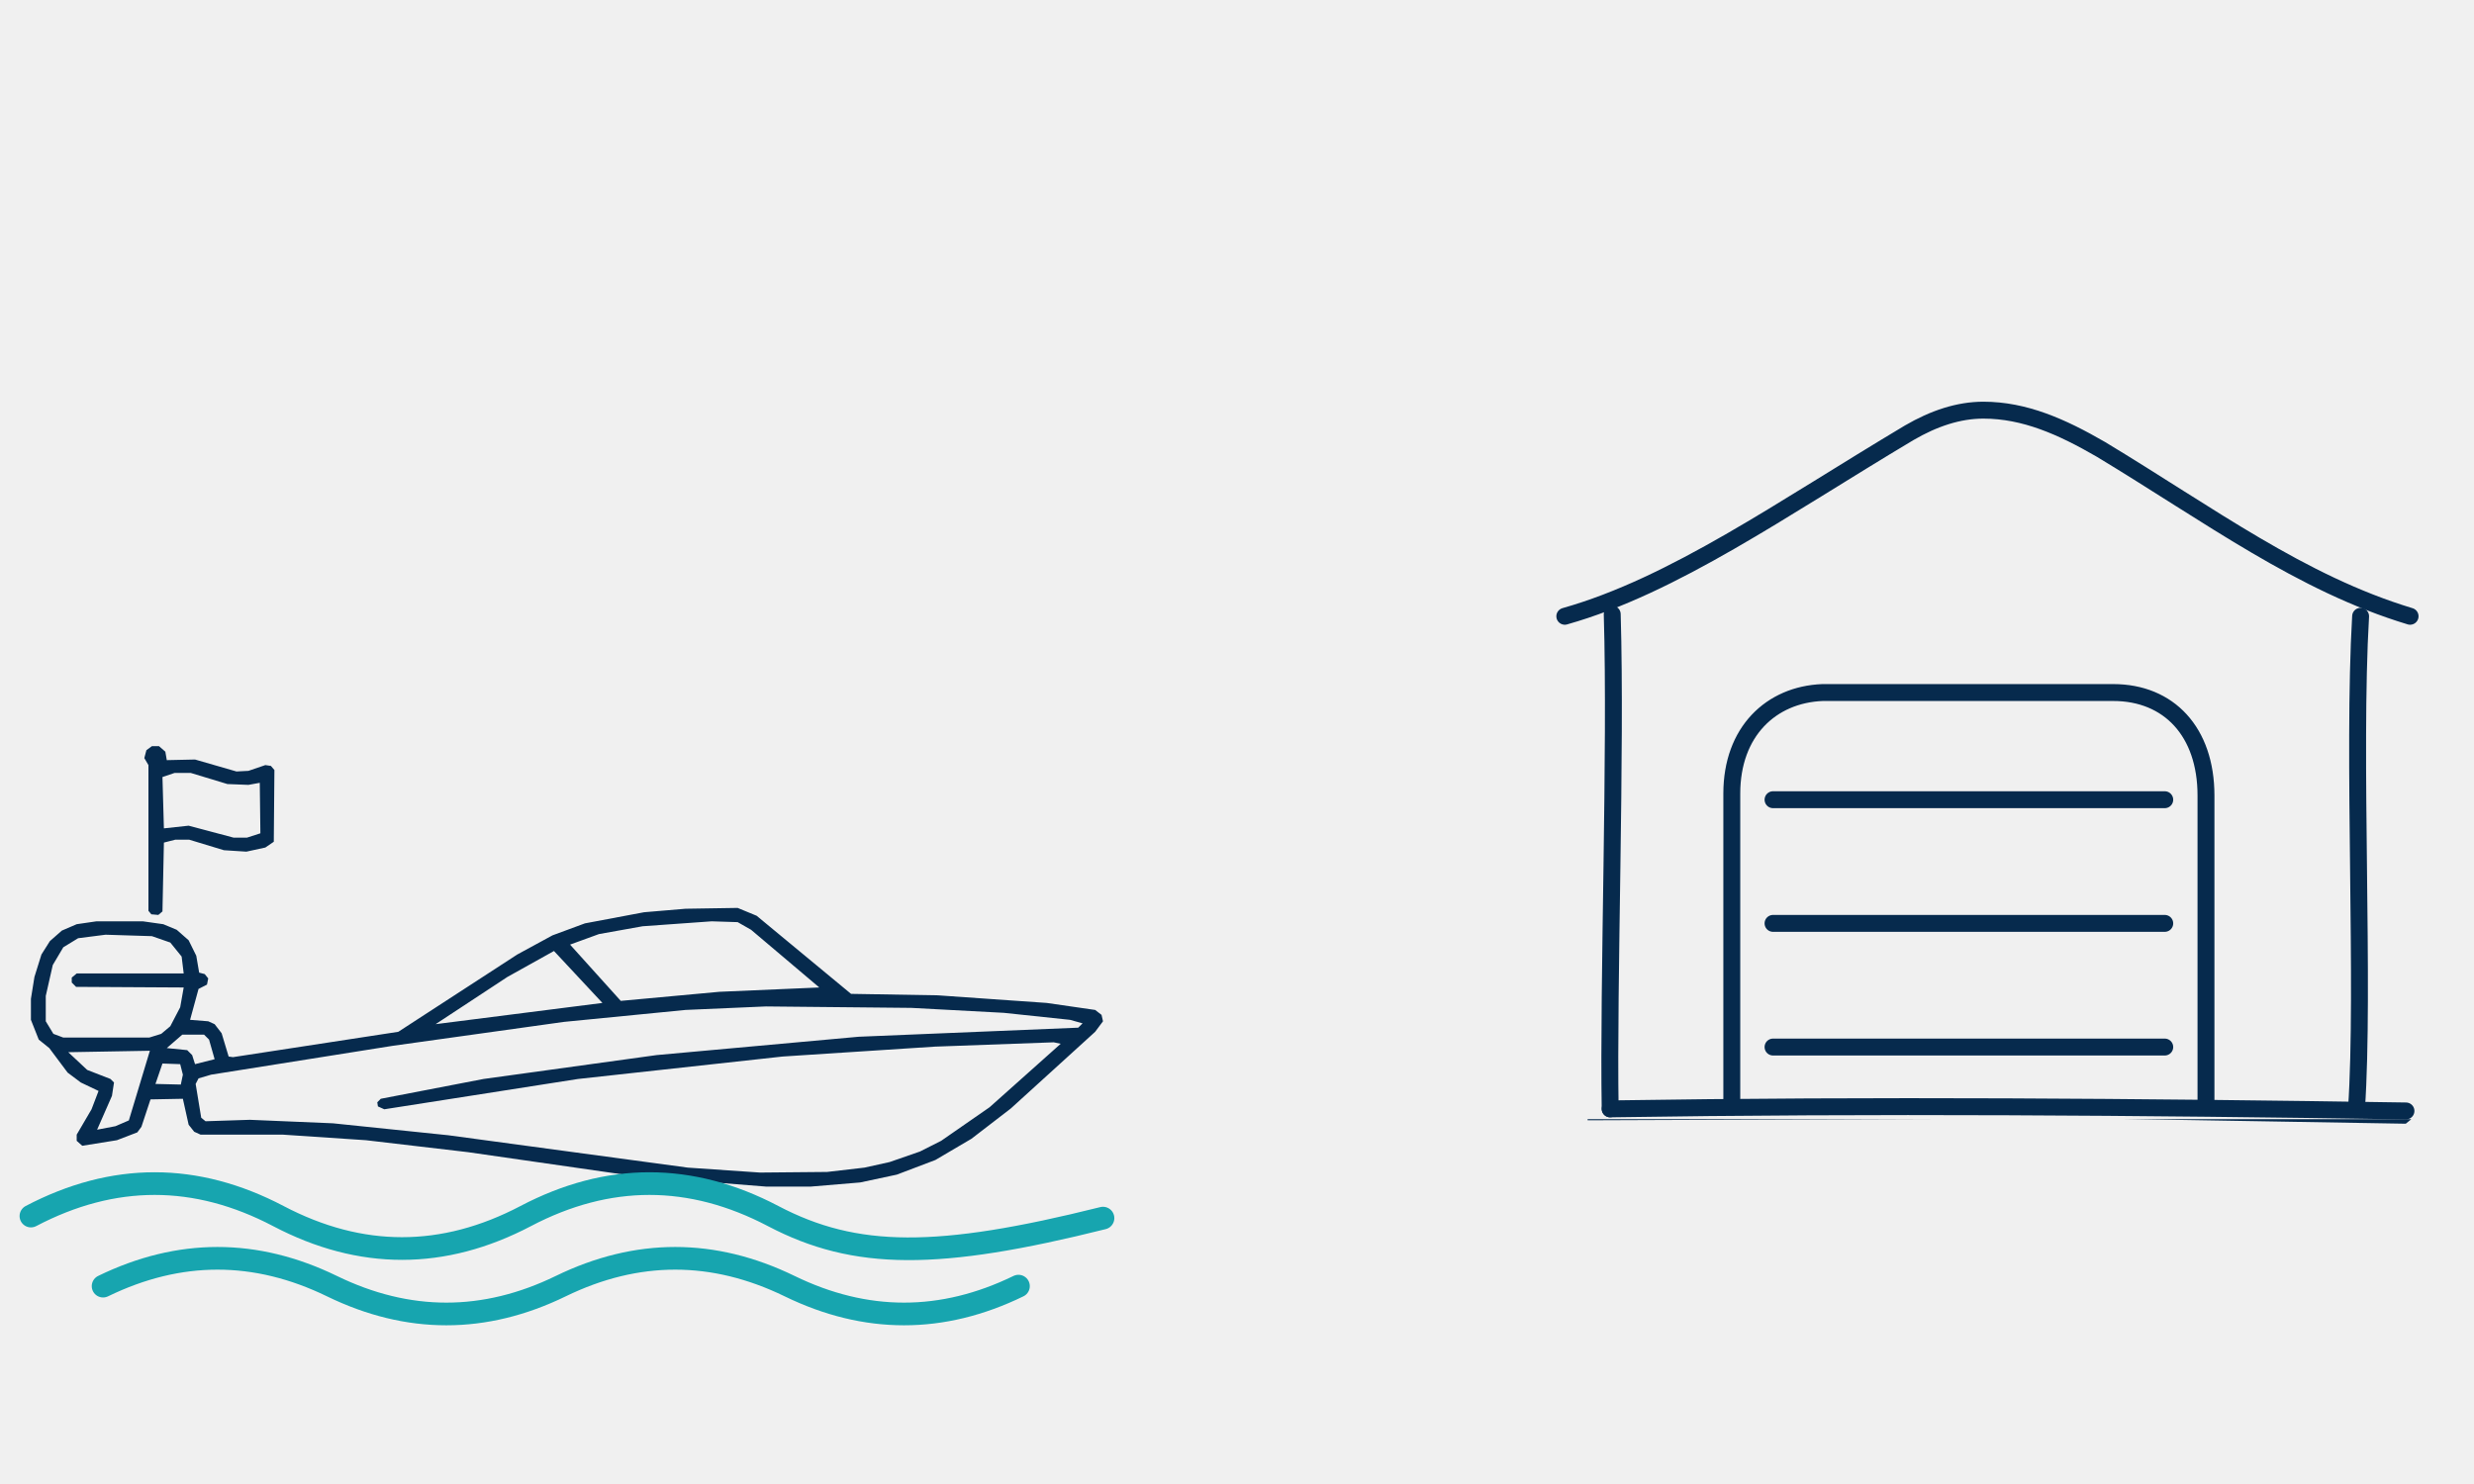
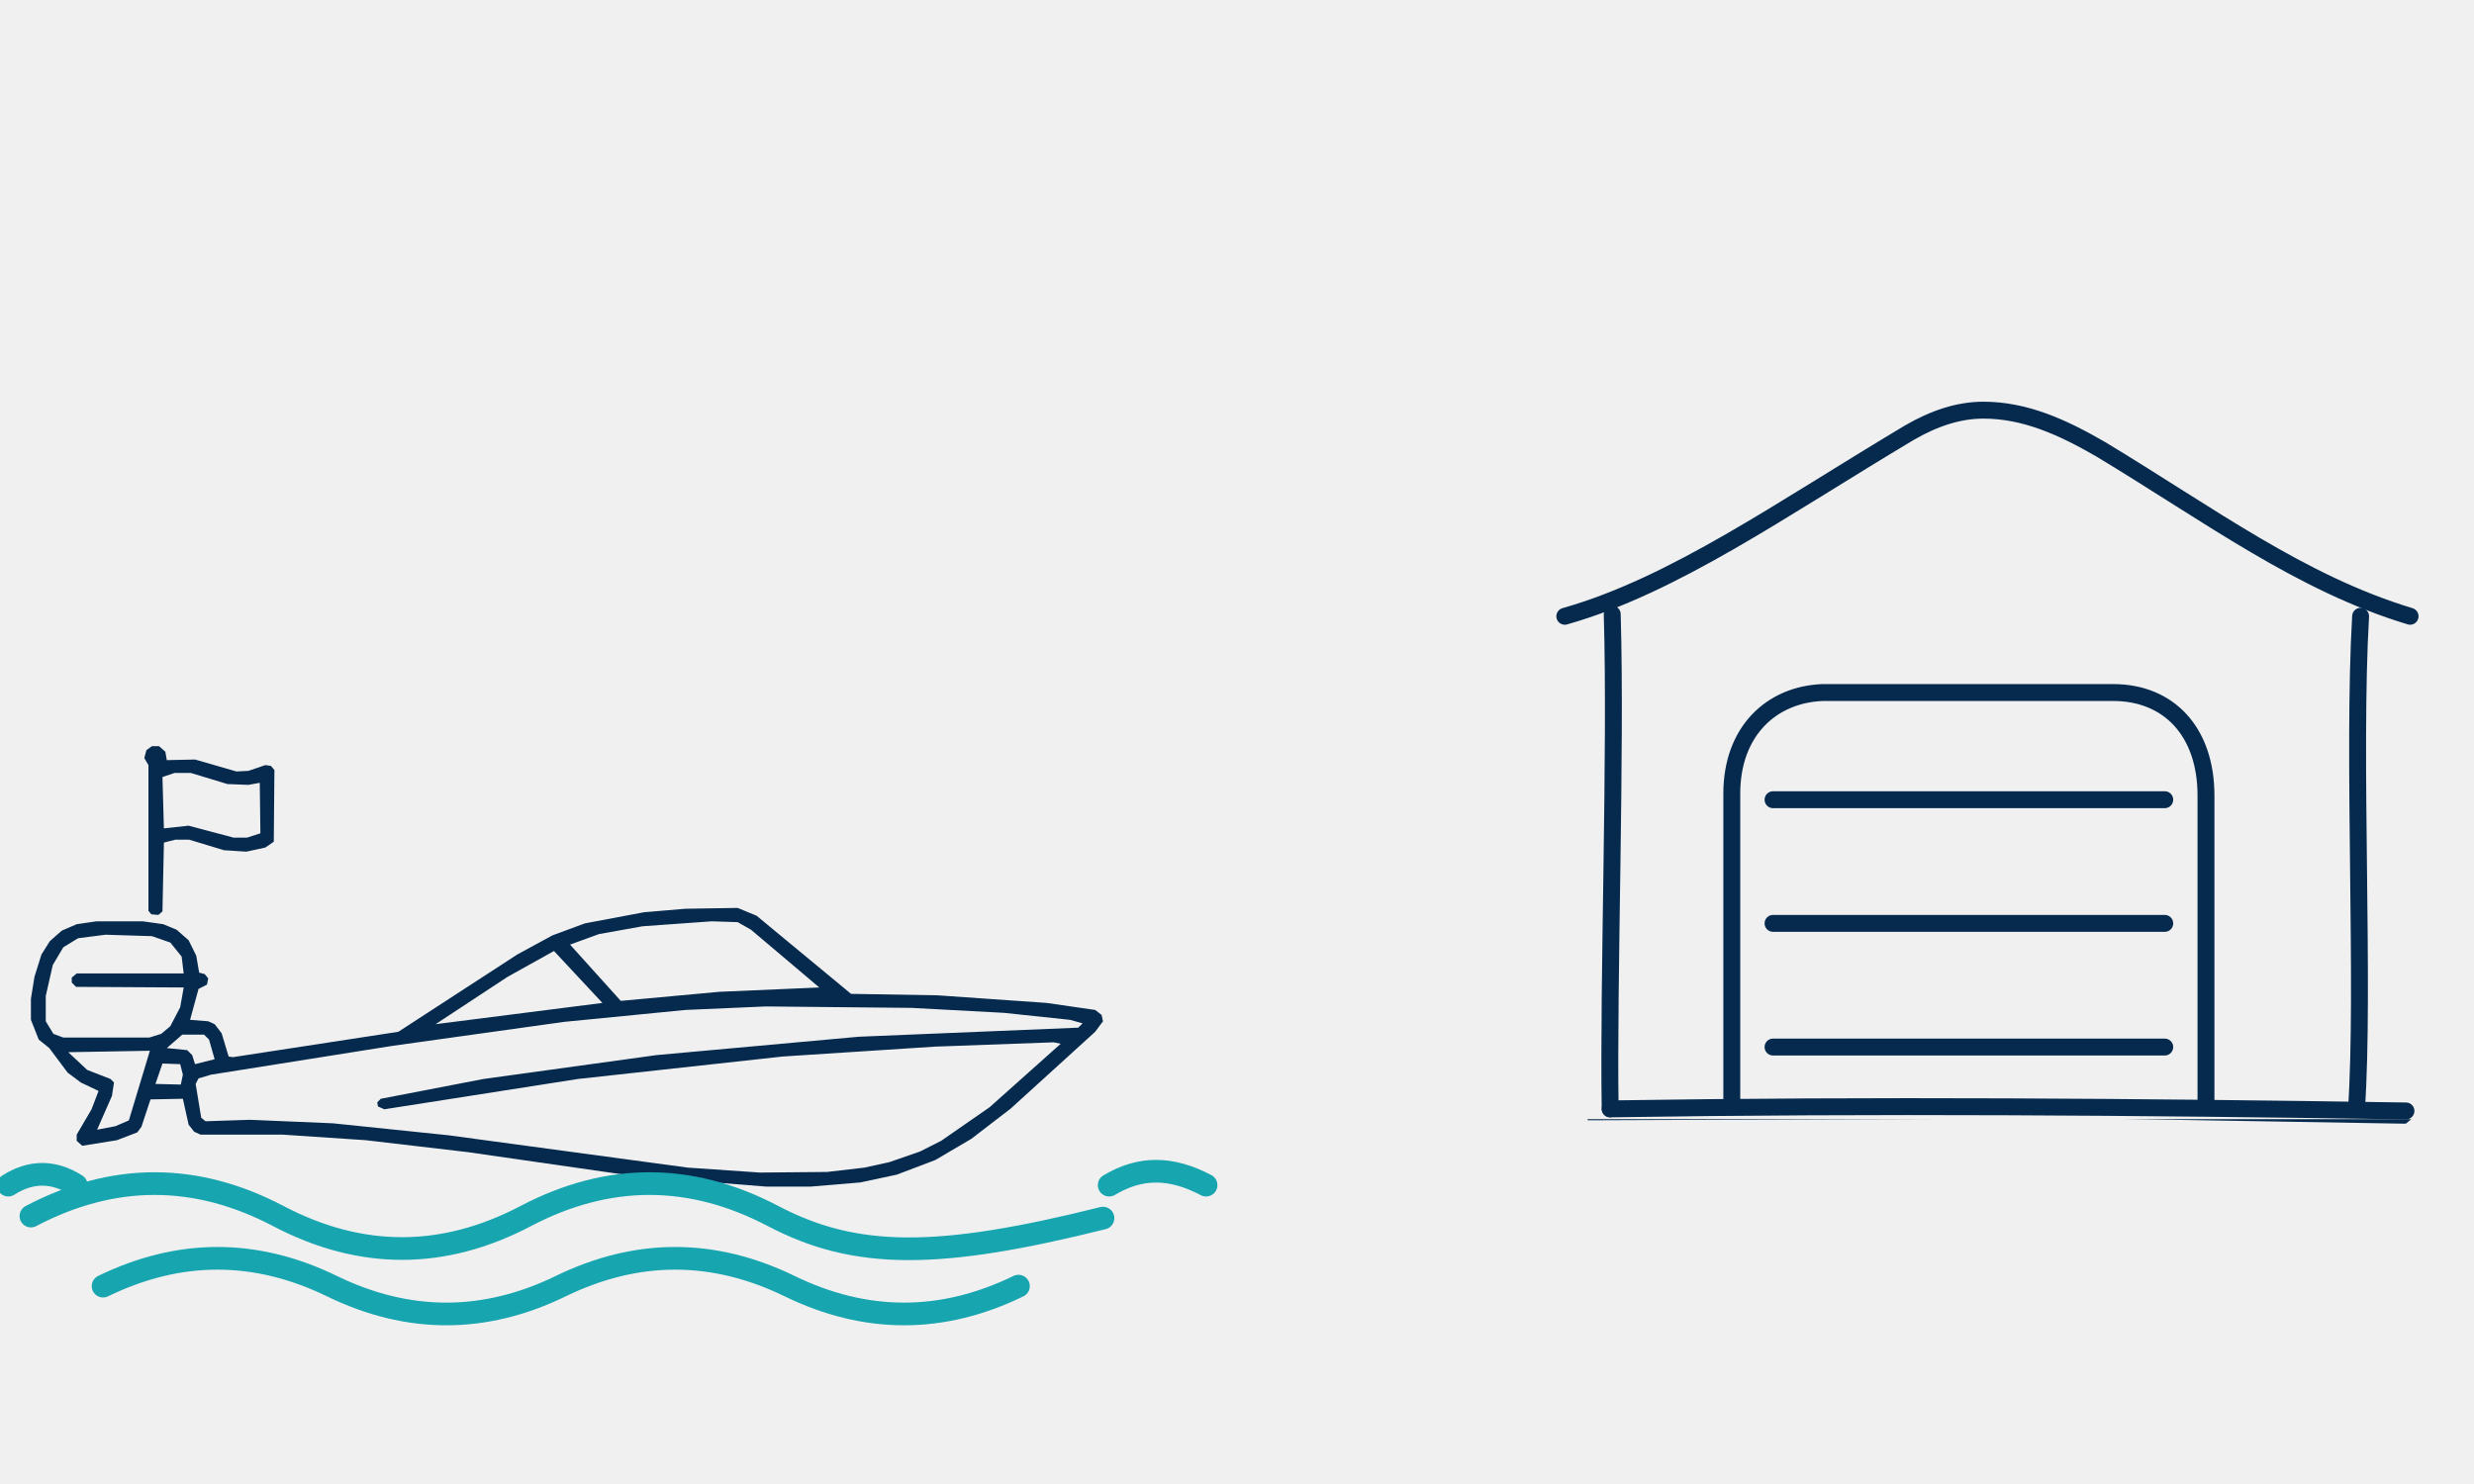
<svg xmlns="http://www.w3.org/2000/svg" viewBox="0 0 120 72" role="img" aria-hidden="true">
  <defs>
    <clipPath id="steg-abstand">
      <rect x="0" y="0" width="120" height="49" />
      <rect x="77" y="49" width="43" height="23" />
    </clipPath>
    <mask id="werft-neu" maskUnits="userSpaceOnUse" x="0" y="0" width="120" height="72">
      <rect width="120" height="72" fill="#fff" />
      <rect x="74.8" y="26" width="43.2" height="28.3" fill="#000" />
    </mask>
  </defs>
  <g fill="none" stroke="#062a4d" stroke-width=".82" stroke-linecap="round" stroke-linejoin="round">
    <path fill="#062a4d" stroke="none" fill-rule="evenodd" d="M53.50 49.55L53.43 49.24L53.12 49.00L50.77 48.66L45.48 48.29L41.28 48.22L36.70 44.43L35.78 44.05L33.25 44.09L31.24 44.26L28.37 44.80L26.80 45.38L25.09 46.31L19.32 50.06L11.30 51.29L11.09 51.26L10.75 50.13L10.41 49.69L10.10 49.55L9.22 49.48L9.63 47.98L10.04 47.77L10.10 47.47L9.93 47.26L9.66 47.19L9.52 46.37L9.15 45.62L8.57 45.11L7.92 44.84L6.93 44.70L4.68 44.70L3.72 44.84L3.00 45.15L2.42 45.66L2.01 46.31L1.67 47.40L1.50 48.46L1.50 49.48L1.88 50.44L2.39 50.85L3.28 52.04L3.92 52.52L4.78 52.93L4.44 53.82L3.72 55.05L3.72 55.35L3.99 55.59L5.67 55.32L6.66 54.94L6.86 54.67L7.30 53.34L8.87 53.31L9.15 54.57L9.42 54.91L9.73 55.05L13.72 55.05L17.75 55.32L22.70 55.90L30.76 57.06L37.15 57.57L39.33 57.57L41.72 57.37L43.50 56.99L45.37 56.28L47.12 55.25L49.03 53.78L53.12 50.06ZM7.88 51.60L8.74 51.63L8.87 52.14L8.77 52.62L7.54 52.59ZM7.27 50.98L6.25 54.36L5.60 54.64L4.71 54.81L5.43 53.17L5.53 52.52L5.36 52.35L4.23 51.91L3.31 51.05ZM8.09 50.85L8.84 50.20L9.90 50.20L10.14 50.44L10.41 51.39L9.46 51.63L9.32 51.19L9.08 50.95ZM52.51 49.65L52.30 49.86L41.65 50.30L31.85 51.19L23.45 52.35L18.47 53.31L18.30 53.48L18.33 53.68L18.64 53.82L28.03 52.35L37.96 51.26L45.34 50.78L51.11 50.57L51.45 50.64L48.00 53.72L45.65 55.35L44.62 55.87L43.15 56.38L41.93 56.65L40.12 56.86L36.87 56.89L33.36 56.65L21.75 55.08L16.15 54.50L12.12 54.33L9.97 54.40L9.76 54.23L9.49 52.59L9.63 52.32L10.24 52.14L19.05 50.74L27.35 49.58L33.25 49.00L37.15 48.83L44.21 48.90L48.69 49.14L51.90 49.48ZM29.22 48.66L21.13 49.69L24.61 47.40L26.87 46.14ZM3.07 45.96L3.79 45.52L5.12 45.35L7.37 45.42L8.26 45.73L8.81 46.41L8.91 47.23L3.72 47.23L3.48 47.43L3.48 47.67L3.69 47.88L8.91 47.91L8.74 48.87L8.26 49.79L7.82 50.16L7.24 50.34L3.07 50.34L2.59 50.16L2.22 49.55L2.22 48.32L2.56 46.82ZM39.74 47.91L34.89 48.12L30.11 48.56L27.65 45.83L29.05 45.32L31.17 44.94L34.52 44.70L35.78 44.74L36.43 45.11ZM13.14 37.16L12.87 37.12L12.05 37.40L11.47 37.43L9.46 36.85L8.09 36.88L8.02 36.47L7.71 36.20L7.37 36.20L7.10 36.40L7.00 36.78L7.20 37.12L7.20 44.19L7.34 44.36L7.68 44.39L7.88 44.22L7.95 40.88L8.50 40.74L9.18 40.74L10.86 41.25L11.95 41.32L12.87 41.12L13.28 40.84L13.31 37.36ZM7.88 37.70L8.47 37.50L9.25 37.50L11.03 38.04L12.05 38.08L12.60 37.98L12.63 40.43L11.98 40.64L11.33 40.64L9.15 40.06L7.95 40.19Z" />
    <g clip-path="url(#steg-abstand)" mask="url(#werft-neu)">
      <path fill="#062a4d" stroke="none" fill-rule="evenodd" d="M117 36.89L116.74 36.69L111.28 35.4L107.46 34.06L104.94 32.82L100.14 30.04L98.49 29.31L96.43 28.85L94.68 28.85L93.55 29.06L91.12 29.93L81.69 34.98L78.86 36.17L75.92 37.05L75.66 37.25L75.66 37.56L75.92 37.77L77.77 37.25L77.88 37.46L78.08 41.12L78.03 43.28L77.31 51.79L72.67 51.94L72.62 51.12L72.36 50.76L71.28 50.65L70.87 50.91L70.76 51.89L70.61 51.99L59.94 51.74L53.34 52.3L50.2 52.36L49.84 52.25L49.78 51.02L49.47 50.76L48.6 50.71L48.19 50.86L47.98 51.17L47.98 52.25L47.21 52.36L47 52.72L47.21 52.97L47.98 53.03L48.03 55.35L48.29 55.5L48.6 55.35L48.65 51.27L49.27 51.38L49.22 54.37L49.27 55.29L49.42 55.45L49.68 55.45L49.84 55.24L49.89 54.42L57.67 54.21L70.71 54.31L70.92 55.35L71.23 55.35L71.38 55.19L71.43 51.22L72.05 51.27L72 54.42L72.05 55.24L72.26 55.4L72.62 55.14L72.67 54.37L101.33 54.26L116.69 54.52L116.95 54.31L116.74 53.85L114.27 53.75L114.47 50.35L114.16 44.73L114.16 41.27L114.58 36.99L116.85 37.36ZM77.41 52.56L77.41 53.75L72.62 53.64L72.67 52.61ZM49.84 53.03L53.13 52.97L59.68 52.41L67.05 52.66L70.76 52.61L70.81 53.64L58.34 53.54L49.89 53.75ZM83.39 42.15L84.16 41.27L84.89 40.86L87.05 40.45L97.72 40.29L99.27 40.45L100.51 40.96L101.33 41.84L101.74 43.13L101.69 53.54L82.93 53.64L82.93 44.11L83.03 43.13ZM84.94 51.32L85.14 51.74L99.58 51.74L99.78 51.53L99.58 51.07L85.2 51.07ZM84.99 47.46L85.14 47.92L99.58 47.92L99.78 47.72L99.78 47.46L99.47 47.25L85.25 47.25ZM85.04 43.75L85.25 44.16L99.58 44.16L99.78 43.95L99.58 43.49L85.3 43.49ZM78.49 37.05L81.54 35.81L84.94 34.16L91.43 30.55L93.29 29.83L94.89 29.52L96.64 29.57L98.7 30.14L106.74 34.52L110.76 35.96L113.86 36.74L113.96 36.89L113.6 39.52L113.44 42.3L113.75 49.68L113.6 53.75L102.46 53.64L102.46 43.59L102.31 42.46L101.95 41.53L101.12 40.55L99.63 39.83L98.08 39.62L87.77 39.73L85.25 40.04L83.91 40.6L82.77 41.84L82.31 43.28L82.15 53.64L78.29 53.75L78.08 52.56L78.08 50.29L78.75 42.97L78.75 39.83ZM105.51 39.52L104.99 40.09L104.68 41.02L104.68 44.93L105.04 45.81L105.45 46.22L106.43 46.58L109.73 46.58L110.87 46.12L111.43 45.35L111.59 44.57L111.59 40.81L111.18 39.78L110.76 39.42L109.94 39.11L106.64 39.11ZM105.92 39.98L106.54 39.73L109.89 39.73L110.25 39.83L110.76 40.29L110.97 40.91L110.97 44.68L110.45 45.65L109.73 45.96L106.54 45.96L105.92 45.76L105.51 45.35L105.3 44.78L105.35 40.81ZM109.32 42.87L108.96 42.77L107.05 44.57L107.05 44.93L107.31 45.04L109.32 43.18ZM109.32 41.22L108.96 41.17L107.05 42.92L107.05 43.23L107.46 43.34L109.32 41.63Z" />
    </g>
    <g fill="none" stroke="#062a4d" stroke-width=".82" stroke-linecap="round" stroke-linejoin="round">
      <path transform="translate(0 -7)" d="M75.9 36.9c5.3-1.5 10.5-5.2 16.7-8.9 1.2-.7 2.4-1.1 3.6-1.1 2 0 3.8.8 5.7 1.9 5.3 3.2 9.7 6.5 15 8.1" />
      <path d="M78.2 29.8c.2 6.7-.2 17.8-.1 24M114.5 29.9c-.4 6.8.2 18-.2 23.9" />
      <path d="M84 53.7V38.5c0-3 1.9-4.8 4.4-4.9h14.1c2.7 0 4.5 1.9 4.5 5v15.1" />
      <path d="M86 38.8h19M86 44.8h19M86 50.8h19" />
      <path d="M78.1 53.8c12.8-.2 25.7-.1 38.6.1" />
    </g>
  </g>
  <g fill="none" stroke="#17a5af" stroke-width="1.1" stroke-linecap="round" transform="translate(0 -2.7)">
+     <path d="M.4 60.2c1.1-.7 2.2-.7 3.3 0M53.8 60.2c1.5-.9 3-.9 4.7 0" />
    <path d="M1.5 61.7c4-2.1 8-2.1 12 0s8 2.1 12 0 8-2.1 12 0 8 2.1 16 .1" />
    <path d="M5 65.1c3.7-1.8 7.4-1.8 11.1 0s7.4 1.8 11.1 0 7.4-1.8 11.1 0 7.4 1.8 11.1 0" />
  </g>
</svg>
